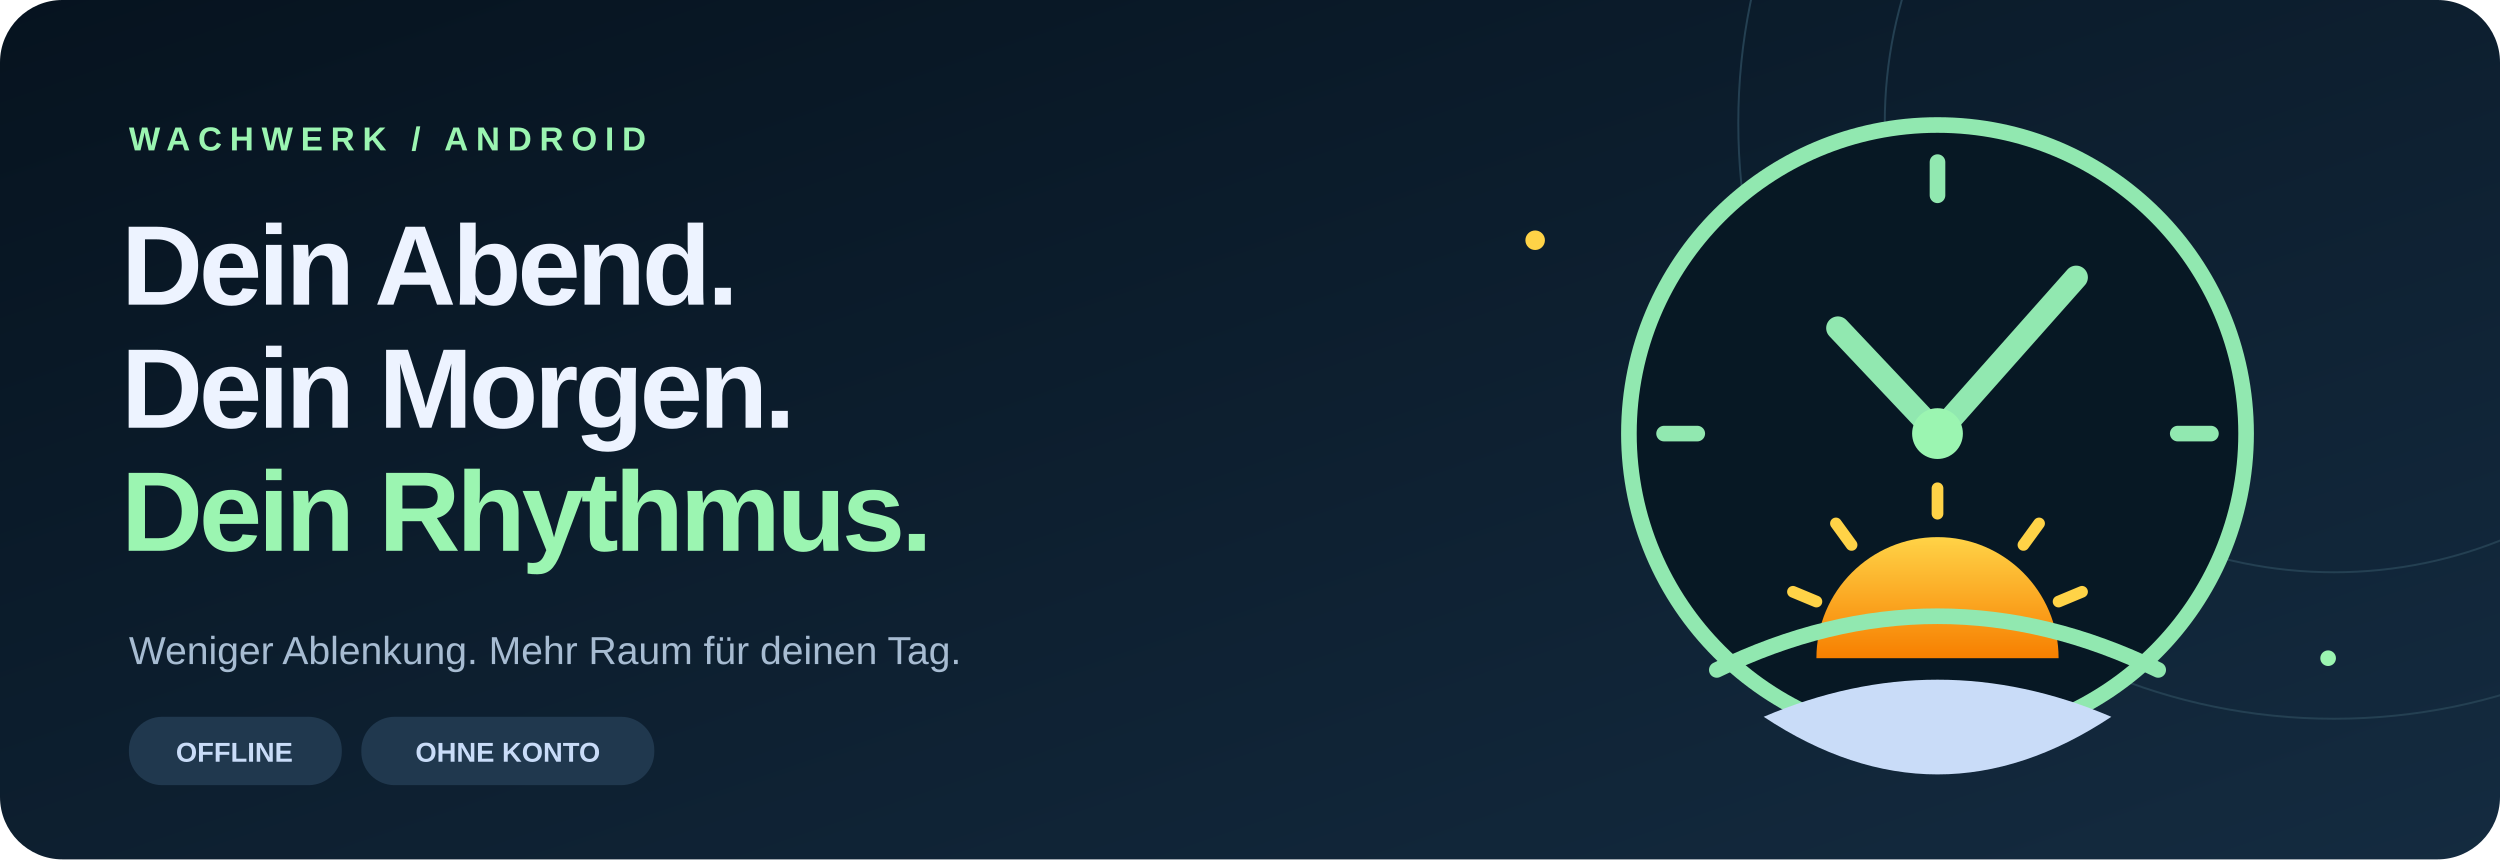
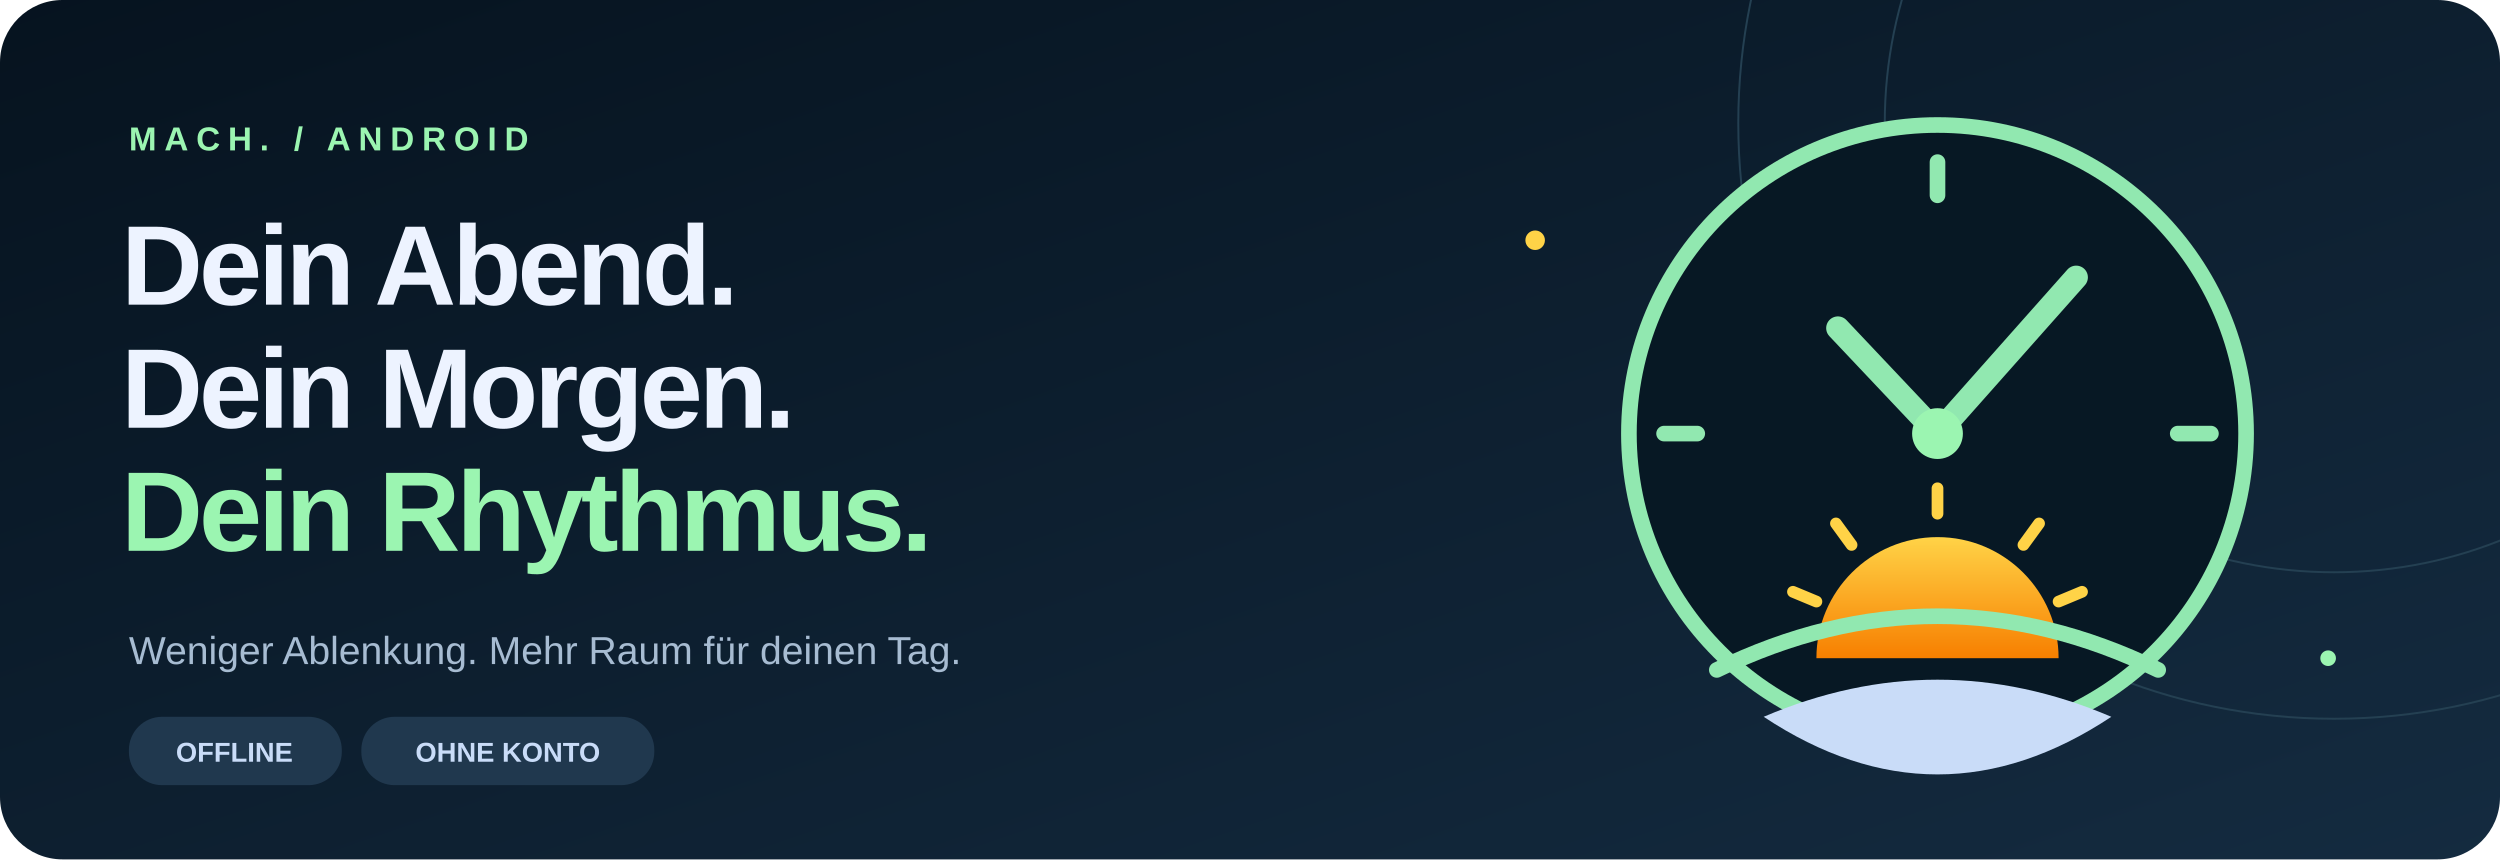
<svg xmlns="http://www.w3.org/2000/svg" width="1280" height="440" viewBox="0 0 1280 440" role="img" aria-labelledby="title desc">
  <defs>
    <linearGradient id="bg" x2="1" y2="1">
      <stop stop-color="#06131f" />
      <stop offset="1" stop-color="#142b40" />
    </linearGradient>
    <linearGradient id="sun" x2="0" y2="1">
      <stop stop-color="#ffd347" />
      <stop offset="1" stop-color="#f77f00" />
    </linearGradient>
    <clipPath id="clip">
      <rect width="1280" height="440" rx="32" />
    </clipPath>
  </defs>
  <g clip-path="url(#clip)">
    <rect width="1280" height="440" fill="url(#bg)" />
    <circle cx="1195" cy="63" r="305" fill="none" stroke="#244052" stroke-width="1" />
    <circle cx="1195" cy="63" r="230" fill="none" stroke="#244052" stroke-width="1" />
    <g font-family="Segoe UI,Arial,sans-serif">
-       <text x="66" y="77" fill="#9bf5b1" font-size="17" font-weight="700" letter-spacing="4">WACHWERK / ANDROID</text>
+       <text x="66" y="77" fill="#9bf5b1" font-size="17" font-weight="700" letter-spacing="4">MACH. / ANDROID</text>
      <text x="62" y="156" fill="#edf3ff" font-size="58" font-weight="700" letter-spacing="-2">Dein Abend.</text>
      <text x="62" y="219" fill="#edf3ff" font-size="58" font-weight="700" letter-spacing="-2">Dein Morgen.</text>
      <text x="62" y="282" fill="#9bf5b1" font-size="58" font-weight="700" letter-spacing="-2">Dein Rhythmus.</text>
      <text x="66" y="340" fill="#a7bcd2" font-size="20">Weniger Ablenkung. Mehr Raum für deinen Tag.</text>
      <rect x="66" y="367" width="109" height="35" rx="17" fill="#20384e" />
      <text x="120" y="390" fill="#c9dcf8" text-anchor="middle" font-size="14" font-weight="600">OFFLINE</text>
      <rect x="185" y="367" width="150" height="35" rx="17" fill="#20384e" />
      <text x="260" y="390" fill="#c9dcf8" text-anchor="middle" font-size="14" font-weight="600">OHNE KONTO</text>
    </g>
    <circle cx="992" cy="222" r="158" fill="#071824" stroke="#91e8b0" stroke-width="8" />
    <g stroke="#91e8b0" stroke-linecap="round">
      <path d="M992 83v17M1132 222h-17M852 222h17" stroke-width="8" />
      <path d="M941 168l51 54 71-80" fill="none" stroke-width="12" />
    </g>
    <circle cx="992" cy="222" r="13" fill="#9bf5b1" />
    <path d="M930 337a62 62 0 0 1 124 0" fill="url(#sun)" />
    <g stroke="#ffd347" stroke-width="6" stroke-linecap="round">
      <path d="M992 250v13M940 268l8 11M1044 268l-8 11M918 303l12 5M1066 303l-12 5" />
    </g>
    <path d="M879 343q113-55 226 0" stroke="#91e8b0" stroke-width="8" fill="none" stroke-linecap="round" />
    <path d="M903 367q89-38 178 0q-89 59-178 0" fill="#c9dcf8" />
    <circle cx="786" cy="123" r="5" fill="#ffd347" />
    <circle cx="1192" cy="337" r="4" fill="#9bf5b1" />
  </g>
</svg>
